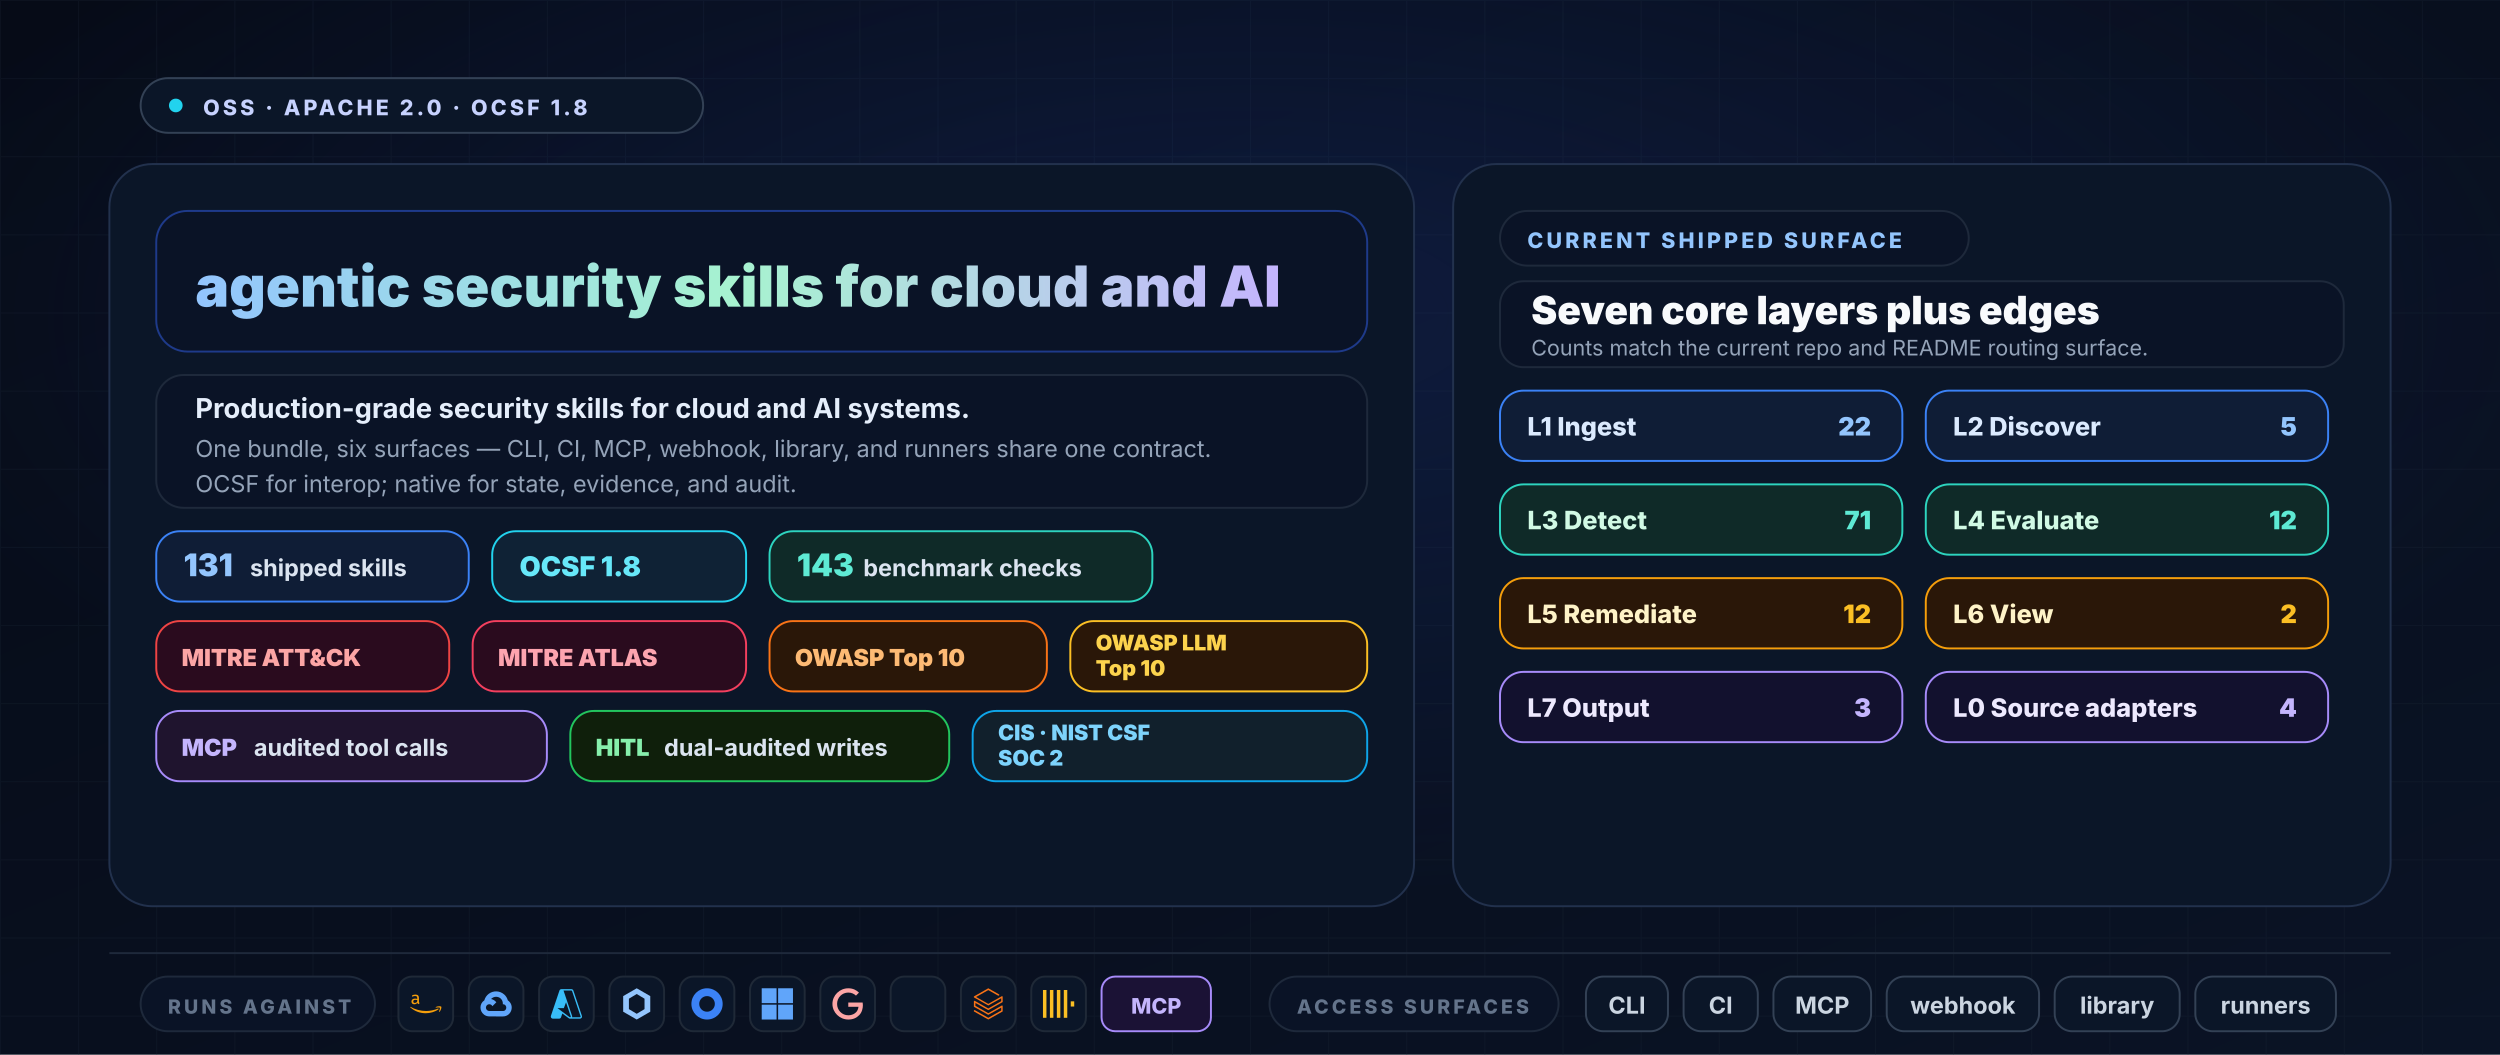
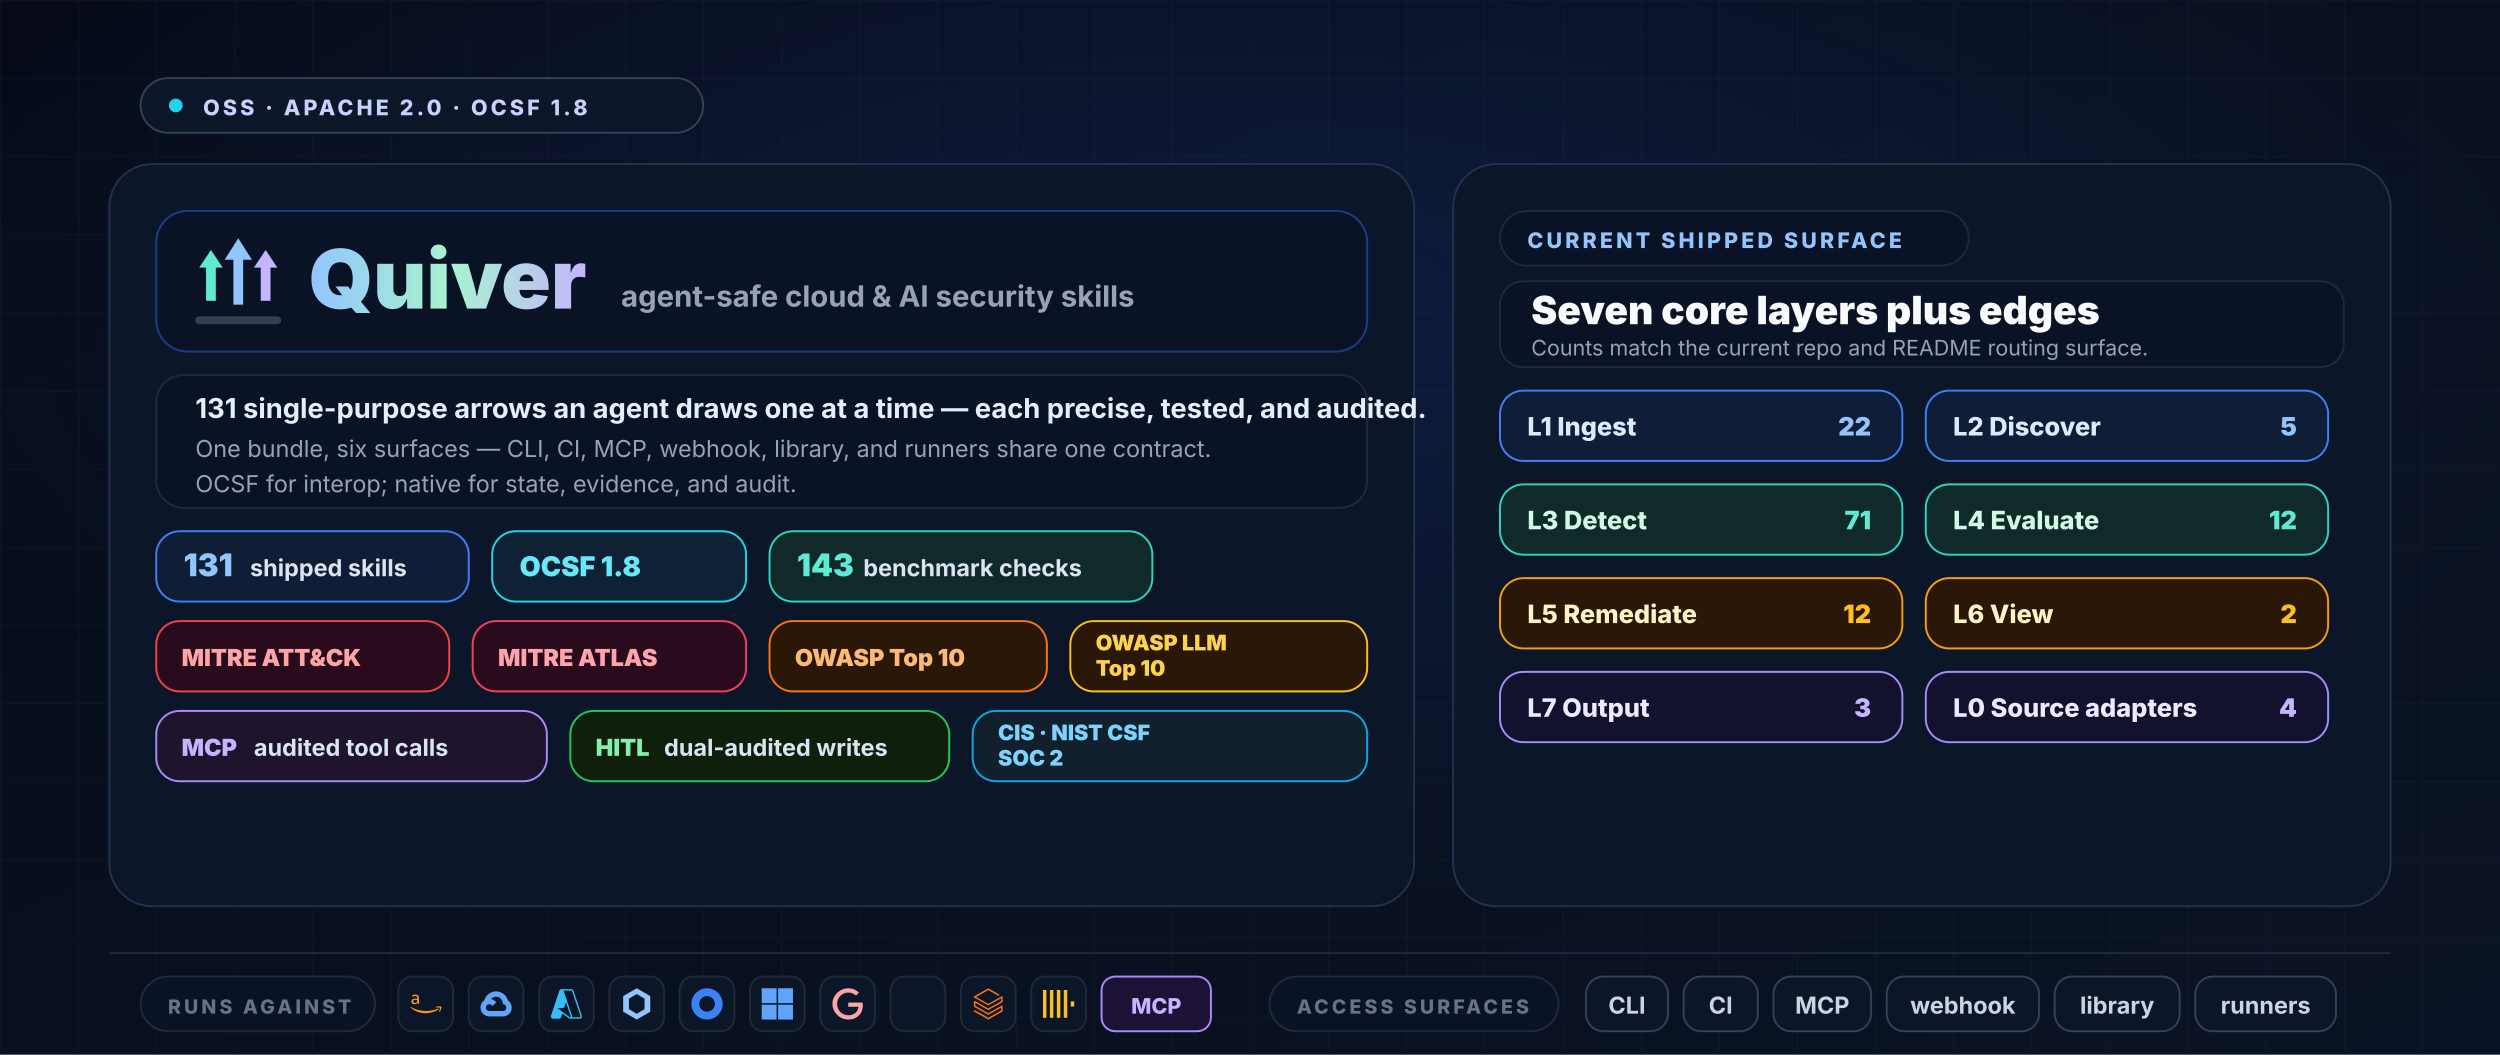
<svg xmlns="http://www.w3.org/2000/svg" width="1280" height="540" viewBox="0 0 1280 540" role="img" aria-labelledby="title desc">
  <defs>
    <linearGradient id="bg" x1="0" y1="0" x2="1" y2="1">
      <stop offset="0%" stop-color="#060b17" />
      <stop offset="100%" stop-color="#0a1325" />
    </linearGradient>
    <radialGradient id="glow" cx="50%" cy="30%" r="55%">
      <stop offset="0%" stop-color="#1e3a8a" stop-opacity="0.3" />
      <stop offset="100%" stop-color="#1e3a8a" stop-opacity="0" />
    </radialGradient>
    <linearGradient id="wordmark" x1="0" y1="0" x2="1" y2="0">
      <stop offset="0%" stop-color="#93c5fd" />
      <stop offset="50%" stop-color="#a7f3d0" />
      <stop offset="100%" stop-color="#c4b5fd" />
    </linearGradient>
    <pattern id="grid" x="0" y="0" width="40" height="40" patternUnits="userSpaceOnUse">
      <path d="M40 0H0V40" fill="none" stroke="#1e293b" stroke-opacity="0.25" stroke-width="1" />
    </pattern>
    <symbol id="aws" viewBox="0 0 24 24">
      <path fill="#f59e0b" d="M6.763 10.036c0 .296.032.535.088.71.064.176.144.368.256.576.04.063.056.127.056.183 0 .08-.048.16-.152.24l-.503.335a.383.383 0 0 1-.208.072c-.08 0-.16-.04-.239-.112a2.47 2.47 0 0 1-.287-.375 6.18 6.18 0 0 1-.248-.471c-.622.734-1.405 1.101-2.347 1.101-.67 0-1.205-.191-1.596-.574-.391-.384-.59-.894-.59-1.533 0-.678.239-1.23.726-1.644.487-.415 1.133-.623 1.955-.623.272 0 .551.024.846.064.296.04.6.104.918.176v-.583c0-.607-.127-1.03-.375-1.277-.255-.248-.686-.367-1.3-.367-.28 0-.568.031-.863.103-.295.072-.583.16-.862.272a2.287 2.287 0 0 1-.28.104.488.488 0 0 1-.127.023c-.112 0-.168-.08-.168-.247v-.391c0-.128.016-.224.056-.28a.597.597 0 0 1 .224-.167c.279-.144.614-.264 1.005-.36a4.84 4.84 0 0 1 1.246-.151c.95 0 1.644.216 2.091.647.439.43.662 1.085.662 1.963v2.586zm-3.24 1.214c.263 0 .534-.048.822-.144.287-.096.543-.271.758-.51.128-.152.224-.32.272-.512.047-.191.08-.423.08-.694v-.335a6.66 6.66 0 0 0-.735-.136 6.02 6.02 0 0 0-.75-.048c-.535 0-.926.104-1.19.32-.263.215-.39.518-.39.917 0 .375.095.655.295.846.191.2.47.296.838.296zM21.698 16.207c-2.626 1.94-6.442 2.969-9.722 2.969-4.598 0-8.74-1.7-11.87-4.526-.247-.223-.024-.527.272-.351 3.384 1.963 7.559 3.153 11.877 3.153 2.914 0 6.114-.607 9.06-1.852.439-.2.814.287.383.607zM22.792 14.961c-.336-.43-2.22-.207-3.074-.103-.255.032-.295-.192-.063-.36 1.5-1.053 3.967-.75 4.254-.399.287.36-.08 2.826-1.485 4.007-.215.184-.423.088-.327-.151.32-.79 1.03-2.57.695-2.994z" />
    </symbol>
    <symbol id="gcp" viewBox="0 0 24 24">
      <path fill="#60a5fa" d="M12.19 2.38a9.344 9.344 0 0 0-9.234 6.893c.053-.02-.055.013 0 0-3.875 2.551-3.922 8.11-.247 10.941l.006-.007-.007.03a6.717 6.717 0 0 0 4.077 1.356h5.173l.03.03h5.192c6.687.053 9.376-8.605 3.835-12.35a9.365 9.365 0 0 0-2.821-4.552l-.043.043.006-.05A9.344 9.344 0 0 0 12.19 2.38zm-.358 4.146c1.244-.04 2.518.368 3.486 1.15a5.186 5.186 0 0 1 1.862 4.078v.518c3.53-.07 3.53 5.262 0 5.193h-5.193l-.008.009v-.04H6.785a2.59 2.59 0 0 1-1.067-.23h.001a2.597 2.597 0 1 1 3.437-3.437l3.013-3.012A6.747 6.747 0 0 0 8.11 8.24c.018-.01.04-.026.054-.023a5.186 5.186 0 0 1 3.67-1.69z" />
    </symbol>
    <symbol id="azure" viewBox="0 0 24 24">
      <path fill="#38bdf8" d="M22.379 23.343a1.62 1.62 0 0 0 1.536-2.14v.002L17.35 1.76A1.62 1.62 0 0 0 15.816.657H8.184A1.62 1.62 0 0 0 6.65 1.76L.086 21.204a1.62 1.62 0 0 0 1.536 2.139h4.741a1.62 1.62 0 0 0 1.535-1.103l.977-2.892 4.947 3.675c.28.208.618.32.966.32m-3.084-12.531 3.624 10.739a.54.54 0 0 1-.51.713v-.001h-.03a.54.54 0 0 1-.322-.106l-9.287-6.9h4.853m6.313 7.006c.116-.326.13-.694.007-1.058L9.79 1.76a1.722 1.722 0 0 0-.007-.02h6.034a.54.54 0 0 1 .512.366l6.562 19.445a.54.54 0 0 1-.338.684" />
    </symbol>
    <symbol id="k8s" viewBox="0 0 24 24">
      <path fill="#93c5fd" d="M12 0L1.6 6v12L12 24l10.4-6V6L12 0zm0 4.4L18 8v8L12 19.6 6 16V8l6-3.6z" />
    </symbol>
    <symbol id="okta" viewBox="0 0 24 24">
      <path fill="#3b82f6" d="M12 0C5.389 0 0 5.35 0 12s5.35 12 12 12 12-5.35 12-12S18.611 0 12 0zm0 18c-3.325 0-6-2.675-6-6s2.675-6 6-6 6 2.675 6 6-2.675 6-6 6z" />
    </symbol>
    <symbol id="entra" viewBox="0 0 24 24">
      <path fill="#60a5fa" d="M0 0v11.408h11.408V0zm12.594 0v11.408H24V0zM0 12.594V24h11.408V12.594zm12.594 0V24H24V12.594z" />
    </symbol>
    <symbol id="google" viewBox="0 0 24 24">
      <path fill="#fca5a5" d="M12.48 10.92v3.28h7.84c-.24 1.84-.853 3.187-1.787 4.133-1.147 1.147-2.933 2.4-6.053 2.4-4.827 0-8.6-3.893-8.6-8.72s3.773-8.72 8.6-8.72c2.6 0 4.507 1.027 5.907 2.347l2.307-2.307C18.747 1.44 16.133 0 12.48 0 5.867 0 .307 5.387.307 12s5.56 12 12.173 12c3.573 0 6.267-1.173 8.373-3.36 2.16-2.16 2.84-5.213 2.84-7.667 0-.76-.053-1.467-.173-2.053H12.48z" />
    </symbol>
    <symbol id="snowflake" viewBox="0 0 24 24">
      <path fill="#7dd3fc" d="M12 2v20M5 5l14 14M19 5L5 19M2 12h20" />
    </symbol>
    <symbol id="databricks" viewBox="0 0 24 24">
      <path fill="#f97316" d="M.95 14.184L12 20.403l9.919-5.55v2.21L12 22.662l-10.484-5.96-.565.308v.77L12 24l11.05-6.218v-4.317l-.515-.309L12 19.118l-9.867-5.653v-2.21L12 16.805l11.05-6.218V6.32l-.515-.308L12 11.974 2.647 6.681 12 1.388l7.76 4.368.668-.411v-.566L12 0 .95 6.27v.72L12 13.207l9.919-5.55v2.26L12 15.52 1.516 9.56l-.565.308Z" />
    </symbol>
    <symbol id="clickhouse" viewBox="0 0 24 24">
      <path fill="#fbbf24" d="M21.333 10H24v4h-2.667ZM16 1.335h2.667v21.33H16Zm-5.333 0h2.666v21.33h-2.666ZM0 22.665V1.335h2.667v21.33zm5.333-21.33H8v21.33H5.333Z" />
    </symbol>
  </defs>
  <rect width="1280" height="540" fill="url(#bg)" />
  <rect width="1280" height="540" fill="url(#grid)" />
  <rect width="1280" height="540" fill="url(#glow)" />
  <g font-family="Inter, Segoe UI, ui-sans-serif, Arial, sans-serif">
    <g transform="translate(72,40)">
      <rect x="0" y="0" width="288" height="28" rx="14" fill="#0b1628" stroke="#334155" />
      <circle cx="18" cy="14" r="3.5" fill="#22d3ee" />
      <text x="32" y="19" fill="#c7d2fe" font-size="11" font-weight="800" letter-spacing="1.6">OSS · APACHE 2.0 · OCSF 1.8</text>
    </g>
    <rect x="56" y="84" width="668" height="380" rx="22" fill="#0b1628" stroke="#22314d" />
    <rect x="744" y="84" width="480" height="380" rx="22" fill="#0b1628" stroke="#22314d" />
    <g transform="translate(80,108)">
      <rect x="0" y="0" width="620" height="72" rx="16" fill="#0a1326" stroke="#1e3a8a" />
-       <text x="20" y="49" font-size="29" font-weight="900" fill="url(#wordmark)">agentic security skills for cloud and AI</text>
+       <g transform="translate(18,12)">
+         <path d="M10 8 L16 17 L12.5 17 L12.5 34 L7.5 34 L7.5 17 L4 17 Z" fill="#5eead4" />
+         <path d="M24 2 L31 13 L26.5 13 L26.5 36 L21.5 36 L21.5 13 L17 13 Z" fill="#93c5fd" />
+         <path d="M38 8 L44 17 L40.5 17 L40.5 34 L35.5 34 L35.5 17 L32 17 Z" fill="#c4b5fd" />
+         <rect x="2" y="42" width="44" height="4" rx="2" fill="#334155" />
+       </g>
+       <text x="78" y="50" font-size="42" font-weight="900" fill="url(#wordmark)">Quiver</text>
+       <text x="238" y="49" fill="#94a3b8" font-size="15" font-weight="700">agent-safe cloud &amp; AI security skills</text>
    </g>
    <g transform="translate(80,192)">
      <rect x="0" y="0" width="620" height="68" rx="14" fill="#0a1326" stroke="#1e293b" />
-       <text x="20" y="22" fill="#e5eefb" font-size="14" font-weight="700">Production-grade security skills for cloud and AI systems.</text>
+       <text x="20" y="22" fill="#e5eefb" font-size="14" font-weight="700">131 single-purpose arrows an agent draws one at a time — each precise, tested, and audited.</text>
      <text x="20" y="42" fill="#94a3b8" font-size="12">One bundle, six surfaces — CLI, CI, MCP, webhook, library, and runners share one contract.</text>
      <text x="20" y="60" fill="#94a3b8" font-size="12">OCSF for interop; native for state, evidence, and audit.</text>
    </g>
    <g transform="translate(80,272)">
      <g>
        <rect x="0" y="0" width="160" height="36" rx="12" fill="#0f1d36" stroke="#3b82f6" />
        <text x="14" y="23" fill="#93c5fd" font-size="16" font-weight="900">131</text>
        <text x="48" y="23" fill="#dbe4f0" font-size="12" font-weight="700">shipped skills</text>
      </g>
      <g transform="translate(172,0)">
        <rect x="0" y="0" width="130" height="36" rx="12" fill="#0f2235" stroke="#22d3ee" />
        <text x="14" y="23" fill="#67e8f9" font-size="14" font-weight="900">OCSF 1.8</text>
      </g>
      <g transform="translate(314,0)">
        <rect x="0" y="0" width="196" height="36" rx="12" fill="#0f2a28" stroke="#2dd4bf" />
        <text x="14" y="23" fill="#5eead4" font-size="16" font-weight="900">143</text>
        <text x="48" y="23" fill="#dbe4f0" font-size="12" font-weight="700">benchmark checks</text>
      </g>
    </g>
    <g transform="translate(80,318)">
      <g>
        <rect x="0" y="0" width="150" height="36" rx="12" fill="#2a0b1e" stroke="#ef4444" />
        <text x="13" y="23" fill="#fca5a5" font-size="12" font-weight="900">MITRE ATT&amp;CK</text>
      </g>
      <g transform="translate(162,0)">
        <rect x="0" y="0" width="140" height="36" rx="12" fill="#2a0b1e" stroke="#f43f5e" />
        <text x="13" y="23" fill="#fda4af" font-size="12" font-weight="900">MITRE ATLAS</text>
      </g>
      <g transform="translate(314,0)">
        <rect x="0" y="0" width="142" height="36" rx="12" fill="#2a1708" stroke="#f97316" />
        <text x="13" y="23" fill="#fdba74" font-size="12" font-weight="900">OWASP Top 10</text>
      </g>
      <g transform="translate(468,0)">
        <rect x="0" y="0" width="152" height="36" rx="12" fill="#2a1708" stroke="#fbbf24" />
        <text x="13" y="15" fill="#fcd34d" font-size="11" font-weight="900">OWASP LLM</text>
        <text x="13" y="28" fill="#fcd34d" font-size="11" font-weight="900">Top 10</text>
      </g>
    </g>
    <g transform="translate(80,364)">
      <g>
        <rect x="0" y="0" width="200" height="36" rx="12" fill="#1f142e" stroke="#a78bfa" />
        <text x="13" y="23" fill="#c4b5fd" font-size="12" font-weight="900">MCP</text>
        <text x="50" y="23" fill="#dbe4f0" font-size="12" font-weight="700">audited tool calls</text>
      </g>
      <g transform="translate(212,0)">
        <rect x="0" y="0" width="194" height="36" rx="12" fill="#0f1f0b" stroke="#22c55e" />
        <text x="13" y="23" fill="#86efac" font-size="12" font-weight="900">HITL</text>
        <text x="48" y="23" fill="#dbe4f0" font-size="12" font-weight="700">dual-audited writes</text>
      </g>
      <g transform="translate(418,0)">
        <rect x="0" y="0" width="202" height="36" rx="12" fill="#11202c" stroke="#0ea5e9" />
        <text x="13" y="15" fill="#7dd3fc" font-size="11" font-weight="900">CIS · NIST CSF</text>
        <text x="13" y="28" fill="#7dd3fc" font-size="11" font-weight="900">SOC 2</text>
      </g>
    </g>
    <g transform="translate(768,108)">
      <rect x="0" y="0" width="240" height="28" rx="14" fill="#0a1326" stroke="#1e293b" />
      <text x="14" y="19" fill="#93c5fd" font-size="11" font-weight="800" letter-spacing="1.6">CURRENT SHIPPED SURFACE</text>
    </g>
    <g transform="translate(768,144)">
      <rect x="0" y="0" width="432" height="44" rx="12" fill="#0a1326" stroke="#1e293b" />
      <text x="16" y="22" fill="#f8fafc" font-size="20" font-weight="900">Seven core layers plus edges</text>
      <text x="16" y="38" fill="#94a3b8" font-size="11">Counts match the current repo and README routing surface.</text>
    </g>
    <g transform="translate(768,200)">
      <g>
        <rect x="0" y="0" width="206" height="36" rx="12" fill="#0f1d36" stroke="#3b82f6" />
        <text x="14" y="23" fill="#dbeafe" font-size="13" font-weight="800">L1 Ingest</text>
        <text x="190" y="23" text-anchor="end" fill="#93c5fd" font-size="13" font-weight="900">22</text>
      </g>
      <g transform="translate(218,0)">
        <rect x="0" y="0" width="206" height="36" rx="12" fill="#0f1d36" stroke="#3b82f6" />
        <text x="14" y="23" fill="#dbeafe" font-size="13" font-weight="800">L2 Discover</text>
        <text x="190" y="23" text-anchor="end" fill="#93c5fd" font-size="13" font-weight="900">5</text>
      </g>
      <g transform="translate(0,48)">
        <rect x="0" y="0" width="206" height="36" rx="12" fill="#0f2a28" stroke="#2dd4bf" />
        <text x="14" y="23" fill="#d1fae5" font-size="13" font-weight="800">L3 Detect</text>
        <text x="190" y="23" text-anchor="end" fill="#5eead4" font-size="13" font-weight="900">71</text>
      </g>
      <g transform="translate(218,48)">
        <rect x="0" y="0" width="206" height="36" rx="12" fill="#0f2a28" stroke="#2dd4bf" />
        <text x="14" y="23" fill="#d1fae5" font-size="13" font-weight="800">L4 Evaluate</text>
        <text x="190" y="23" text-anchor="end" fill="#5eead4" font-size="13" font-weight="900">12</text>
      </g>
      <g transform="translate(0,96)">
        <rect x="0" y="0" width="206" height="36" rx="12" fill="#2a1708" stroke="#f59e0b" />
        <text x="14" y="23" fill="#fef3c7" font-size="13" font-weight="800">L5 Remediate</text>
        <text x="190" y="23" text-anchor="end" fill="#fbbf24" font-size="13" font-weight="900">12</text>
      </g>
      <g transform="translate(218,96)">
        <rect x="0" y="0" width="206" height="36" rx="12" fill="#2a1708" stroke="#f59e0b" />
        <text x="14" y="23" fill="#fef3c7" font-size="13" font-weight="800">L6 View</text>
        <text x="190" y="23" text-anchor="end" fill="#fbbf24" font-size="13" font-weight="900">2</text>
      </g>
      <g transform="translate(0,144)">
        <rect x="0" y="0" width="206" height="36" rx="12" fill="#12112e" stroke="#a78bfa" />
        <text x="14" y="23" fill="#ede9fe" font-size="13" font-weight="800">L7 Output</text>
        <text x="190" y="23" text-anchor="end" fill="#c4b5fd" font-size="13" font-weight="900">3</text>
      </g>
      <g transform="translate(218,144)">
        <rect x="0" y="0" width="206" height="36" rx="12" fill="#12112e" stroke="#a78bfa" />
        <text x="14" y="23" fill="#ede9fe" font-size="13" font-weight="800">L0 Source adapters</text>
        <text x="190" y="23" text-anchor="end" fill="#c4b5fd" font-size="13" font-weight="900">4</text>
      </g>
    </g>
    <line x1="56" y1="488" x2="1224" y2="488" stroke="#1e293b" stroke-width="1" />
    <g transform="translate(72,500)">
      <rect x="0" y="0" width="120" height="28" rx="14" fill="#0a1326" stroke="#1e293b" />
      <text x="14" y="19" fill="#64748b" font-size="10" font-weight="800" letter-spacing="1.6">RUNS AGAINST</text>
    </g>
    <g transform="translate(204,500)">
      <g>
        <rect x="0" y="0" width="28" height="28" rx="7" fill="#0b1628" stroke="#1f2937" />
        <use href="#aws" x="6" y="6" width="16" height="16" />
      </g>
      <g transform="translate(36,0)">
        <rect x="0" y="0" width="28" height="28" rx="7" fill="#0b1628" stroke="#1f2937" />
        <use href="#gcp" x="6" y="6" width="16" height="16" />
      </g>
      <g transform="translate(72,0)">
        <rect x="0" y="0" width="28" height="28" rx="7" fill="#0b1628" stroke="#1f2937" />
        <use href="#azure" x="6" y="6" width="16" height="16" />
      </g>
      <g transform="translate(108,0)">
        <rect x="0" y="0" width="28" height="28" rx="7" fill="#0b1628" stroke="#1f2937" />
        <use href="#k8s" x="6" y="6" width="16" height="16" />
      </g>
      <g transform="translate(144,0)">
        <rect x="0" y="0" width="28" height="28" rx="7" fill="#0b1628" stroke="#1f2937" />
        <use href="#okta" x="6" y="6" width="16" height="16" />
      </g>
      <g transform="translate(180,0)">
        <rect x="0" y="0" width="28" height="28" rx="7" fill="#0b1628" stroke="#1f2937" />
        <use href="#entra" x="6" y="6" width="16" height="16" />
      </g>
      <g transform="translate(216,0)">
        <rect x="0" y="0" width="28" height="28" rx="7" fill="#0b1628" stroke="#1f2937" />
        <use href="#google" x="6" y="6" width="16" height="16" />
      </g>
      <g transform="translate(252,0)">
        <rect x="0" y="0" width="28" height="28" rx="7" fill="#0b1628" stroke="#1f2937" />
        <use href="#snowflake" x="6" y="6" width="16" height="16" />
      </g>
      <g transform="translate(288,0)">
        <rect x="0" y="0" width="28" height="28" rx="7" fill="#0b1628" stroke="#1f2937" />
        <use href="#databricks" x="6" y="6" width="16" height="16" />
      </g>
      <g transform="translate(324,0)">
        <rect x="0" y="0" width="28" height="28" rx="7" fill="#0b1628" stroke="#1f2937" />
        <use href="#clickhouse" x="6" y="6" width="16" height="16" />
      </g>
      <g transform="translate(360,0)">
        <rect x="0" y="0" width="56" height="28" rx="7" fill="#1b1235" stroke="#a78bfa" />
        <text x="28" y="19" text-anchor="middle" fill="#c4b5fd" font-size="11" font-weight="800">MCP</text>
      </g>
    </g>
    <g transform="translate(650,500)">
      <rect x="0" y="0" width="148" height="28" rx="14" fill="#0a1326" stroke="#1e293b" />
      <text x="14" y="19" fill="#64748b" font-size="10" font-weight="800" letter-spacing="1.6">ACCESS SURFACES</text>
    </g>
    <g transform="translate(812,500)">
      <rect x="0" y="0" width="42" height="28" rx="9" fill="#0b1628" stroke="#334155" />
      <text x="21" y="19" text-anchor="middle" fill="#cbd5e1" font-size="12" font-weight="700">CLI</text>
      <rect x="50" y="0" width="38" height="28" rx="9" fill="#0b1628" stroke="#334155" />
      <text x="69" y="19" text-anchor="middle" fill="#cbd5e1" font-size="12" font-weight="700">CI</text>
      <rect x="96" y="0" width="50" height="28" rx="9" fill="#0b1628" stroke="#334155" />
      <text x="121" y="19" text-anchor="middle" fill="#cbd5e1" font-size="12" font-weight="700">MCP</text>
      <rect x="154" y="0" width="78" height="28" rx="9" fill="#0b1628" stroke="#334155" />
      <text x="193" y="19" text-anchor="middle" fill="#cbd5e1" font-size="12" font-weight="700">webhook</text>
      <rect x="240" y="0" width="64" height="28" rx="9" fill="#0b1628" stroke="#334155" />
      <text x="272" y="19" text-anchor="middle" fill="#cbd5e1" font-size="12" font-weight="700">library</text>
      <rect x="312" y="0" width="72" height="28" rx="9" fill="#0b1628" stroke="#334155" />
      <text x="348" y="19" text-anchor="middle" fill="#cbd5e1" font-size="12" font-weight="700">runners</text>
    </g>
  </g>
</svg>
